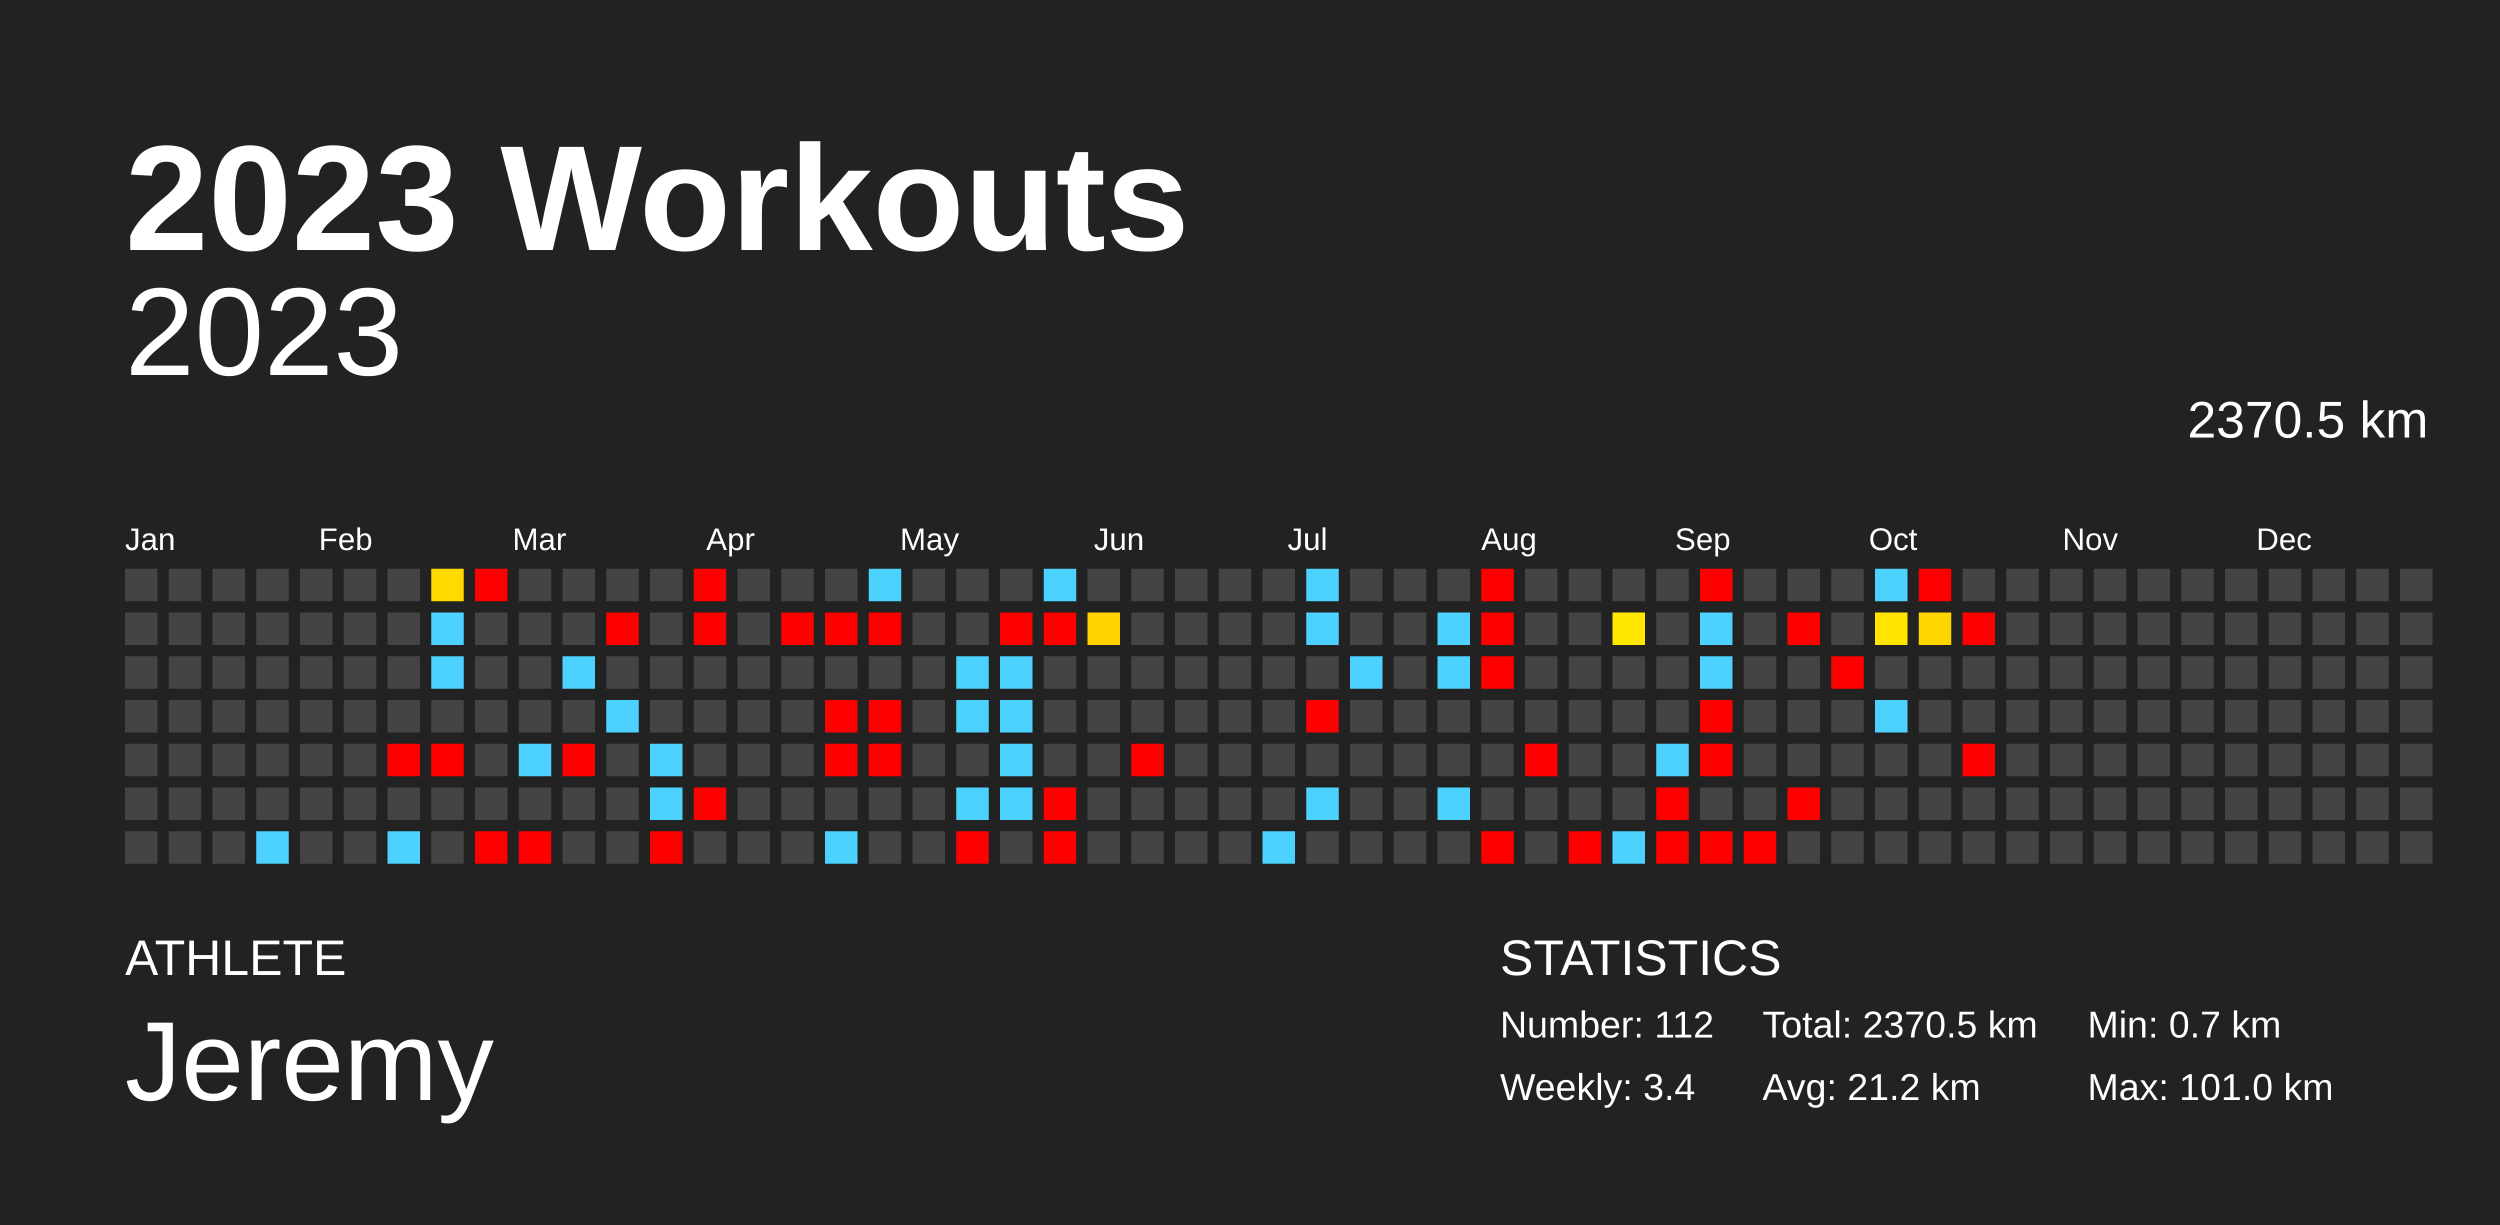
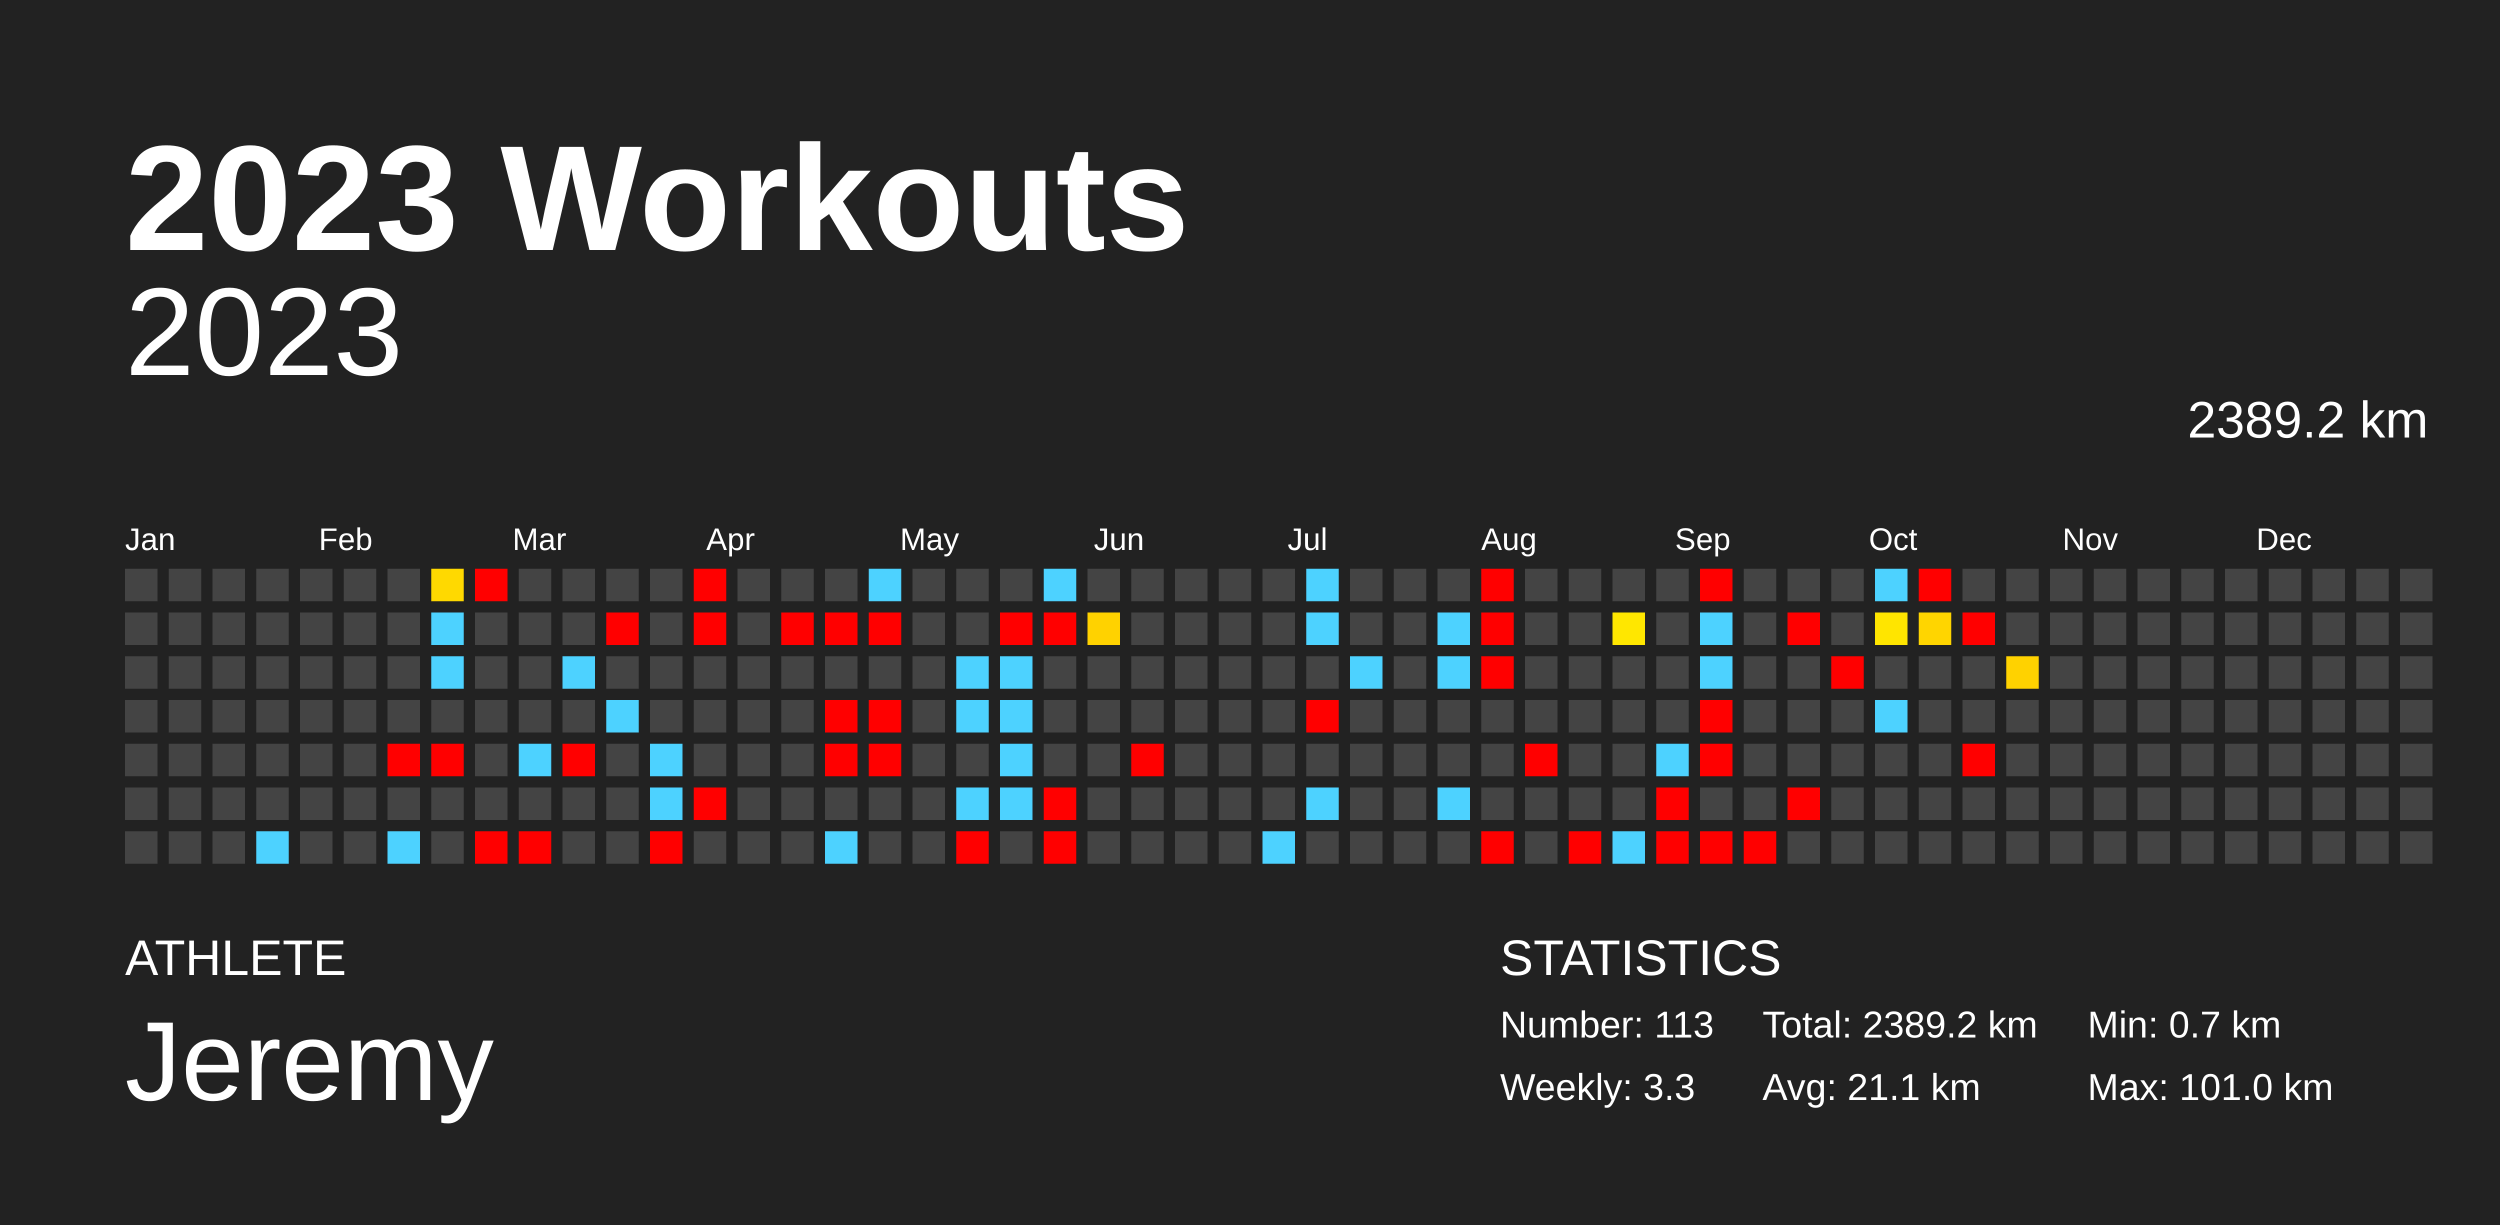
<svg xmlns="http://www.w3.org/2000/svg" baseProfile="full" height="98mm" version="1.1" viewBox="0,0,200,98" width="200mm">
  <defs />
  <rect fill="#222222" height="98" width="200" x="0" y="0" />
  <text fill="#FFFFFF" style="font-size:12px; font-family:Arial; font-weight:bold;" x="10" y="20">2023 Workouts</text>
  <text fill="#FFFFFF" style="font-size:4px; font-family:Arial" x="10" y="78">ATHLETE</text>
  <text fill="#FFFFFF" style="font-size:9px; font-family:Arial" x="10" y="88">Jeremy</text>
  <text fill="#FFFFFF" style="font-size:4px; font-family:Arial" x="120" y="78">STATISTICS</text>
-   <text fill="#FFFFFF" style="font-size:3px; font-family:Arial" x="120" y="83">Number: 112</text>
-   <text fill="#FFFFFF" style="font-size:3px; font-family:Arial" x="120" y="88">Weekly: 3.4</text>
-   <text fill="#FFFFFF" style="font-size:3px; font-family:Arial" x="141" y="83">Total: 2370.5 km</text>
-   <text fill="#FFFFFF" style="font-size:3px; font-family:Arial" x="141" y="88">Avg: 21.2 km</text>
+   <text fill="#FFFFFF" style="font-size:3px; font-family:Arial" x="120" y="83">Number: 113</text>
+   <text fill="#FFFFFF" style="font-size:3px; font-family:Arial" x="120" y="88">Weekly: 3.3</text>
+   <text fill="#FFFFFF" style="font-size:3px; font-family:Arial" x="141" y="83">Total: 2389.2 km</text>
+   <text fill="#FFFFFF" style="font-size:3px; font-family:Arial" x="141" y="88">Avg: 21.1 km</text>
  <text fill="#FFFFFF" style="font-size:3px; font-family:Arial" x="167" y="83">Min: 0.7 km</text>
  <text fill="#FFFFFF" style="font-size:3px; font-family:Arial" x="167" y="88">Max: 101.0 km</text>
  <text alignment-baseline="hanging" fill="#FFFFFF" style="font-size:10.0px; font-family:Arial;" x="10" y="30">2023</text>
-   <text alignment-baseline="hanging" fill="#FFFFFF" style="font-size:4.125px; font-family:Arial;" x="175" y="35">2370.5 km</text>
+   <text alignment-baseline="hanging" fill="#FFFFFF" style="font-size:4.125px; font-family:Arial;" x="175" y="35">2389.2 km</text>
  <text fill="#FFFFFF" style="font-size:2.5px; font-family:Arial" x="10.0" y="44">Jan</text>
  <text fill="#FFFFFF" style="font-size:2.5px; font-family:Arial" x="25.5" y="44">Feb</text>
  <text fill="#FFFFFF" style="font-size:2.5px; font-family:Arial" x="41.0" y="44">Mar</text>
  <text fill="#FFFFFF" style="font-size:2.5px; font-family:Arial" x="56.5" y="44">Apr</text>
  <text fill="#FFFFFF" style="font-size:2.5px; font-family:Arial" x="72.0" y="44">May</text>
  <text fill="#FFFFFF" style="font-size:2.5px; font-family:Arial" x="87.5" y="44">Jun</text>
  <text fill="#FFFFFF" style="font-size:2.5px; font-family:Arial" x="103.0" y="44">Jul</text>
  <text fill="#FFFFFF" style="font-size:2.5px; font-family:Arial" x="118.5" y="44">Aug</text>
  <text fill="#FFFFFF" style="font-size:2.5px; font-family:Arial" x="134.0" y="44">Sep</text>
  <text fill="#FFFFFF" style="font-size:2.5px; font-family:Arial" x="149.5" y="44">Oct</text>
  <text fill="#FFFFFF" style="font-size:2.5px; font-family:Arial" x="165.0" y="44">Nov</text>
  <text fill="#FFFFFF" style="font-size:2.5px; font-family:Arial" x="180.5" y="44">Dec</text>
  <rect fill="#444444" height="2.6" width="2.6" x="10.0" y="45.5" />
  <rect fill="#444444" height="2.6" width="2.6" x="10.0" y="49.0" />
  <rect fill="#444444" height="2.6" width="2.6" x="10.0" y="52.5" />
  <rect fill="#444444" height="2.6" width="2.6" x="10.0" y="56.0" />
  <rect fill="#444444" height="2.6" width="2.6" x="10.0" y="59.5" />
  <rect fill="#444444" height="2.6" width="2.6" x="10.0" y="63.0" />
  <rect fill="#444444" height="2.6" width="2.6" x="10.0" y="66.5" />
  <rect fill="#444444" height="2.6" width="2.6" x="13.5" y="45.5" />
  <rect fill="#444444" height="2.6" width="2.6" x="13.5" y="49.0" />
  <rect fill="#444444" height="2.6" width="2.6" x="13.5" y="52.5" />
  <rect fill="#444444" height="2.6" width="2.6" x="13.5" y="56.0" />
  <rect fill="#444444" height="2.6" width="2.6" x="13.5" y="59.5" />
  <rect fill="#444444" height="2.6" width="2.6" x="13.5" y="63.0" />
  <rect fill="#444444" height="2.6" width="2.6" x="13.5" y="66.5" />
  <rect fill="#444444" height="2.6" width="2.6" x="17.0" y="45.5" />
  <rect fill="#444444" height="2.6" width="2.6" x="17.0" y="49.0" />
  <rect fill="#444444" height="2.6" width="2.6" x="17.0" y="52.5" />
  <rect fill="#444444" height="2.6" width="2.6" x="17.0" y="56.0" />
  <rect fill="#444444" height="2.6" width="2.6" x="17.0" y="59.5" />
  <rect fill="#444444" height="2.6" width="2.6" x="17.0" y="63.0" />
  <rect fill="#444444" height="2.6" width="2.6" x="17.0" y="66.5" />
  <rect fill="#444444" height="2.6" width="2.6" x="20.5" y="45.5" />
  <rect fill="#444444" height="2.6" width="2.6" x="20.5" y="49.0" />
  <rect fill="#444444" height="2.6" width="2.6" x="20.5" y="52.5" />
  <rect fill="#444444" height="2.6" width="2.6" x="20.5" y="56.0" />
  <rect fill="#444444" height="2.6" width="2.6" x="20.5" y="59.5" />
  <rect fill="#444444" height="2.6" width="2.6" x="20.5" y="63.0" />
  <rect fill="#4dd2ff" height="2.6" width="2.6" x="20.5" y="66.5" />
  <rect fill="#444444" height="2.6" width="2.6" x="24.0" y="45.5" />
  <rect fill="#444444" height="2.6" width="2.6" x="24.0" y="49.0" />
  <rect fill="#444444" height="2.6" width="2.6" x="24.0" y="52.5" />
  <rect fill="#444444" height="2.6" width="2.6" x="24.0" y="56.0" />
  <rect fill="#444444" height="2.6" width="2.6" x="24.0" y="59.5" />
  <rect fill="#444444" height="2.6" width="2.6" x="24.0" y="63.0" />
  <rect fill="#444444" height="2.6" width="2.6" x="24.0" y="66.5" />
  <rect fill="#444444" height="2.6" width="2.6" x="27.5" y="45.5" />
  <rect fill="#444444" height="2.6" width="2.6" x="27.5" y="49.0" />
  <rect fill="#444444" height="2.6" width="2.6" x="27.5" y="52.5" />
  <rect fill="#444444" height="2.6" width="2.6" x="27.5" y="56.0" />
  <rect fill="#444444" height="2.6" width="2.6" x="27.5" y="59.5" />
  <rect fill="#444444" height="2.6" width="2.6" x="27.5" y="63.0" />
  <rect fill="#444444" height="2.6" width="2.6" x="27.5" y="66.5" />
  <rect fill="#444444" height="2.6" width="2.6" x="31.0" y="45.5" />
  <rect fill="#444444" height="2.6" width="2.6" x="31.0" y="49.0" />
  <rect fill="#444444" height="2.6" width="2.6" x="31.0" y="52.5" />
  <rect fill="#444444" height="2.6" width="2.6" x="31.0" y="56.0" />
  <rect fill="red" height="2.6" width="2.6" x="31.0" y="59.5" />
  <rect fill="#444444" height="2.6" width="2.6" x="31.0" y="63.0" />
  <rect fill="#4dd2ff" height="2.6" width="2.6" x="31.0" y="66.5" />
  <rect fill="#ffd900" height="2.6" width="2.6" x="34.5" y="45.5" />
  <rect fill="#4dd2ff" height="2.6" width="2.6" x="34.5" y="49.0" />
  <rect fill="#4dd2ff" height="2.6" width="2.6" x="34.5" y="52.5" />
  <rect fill="#444444" height="2.6" width="2.6" x="34.5" y="56.0" />
  <rect fill="red" height="2.6" width="2.6" x="34.5" y="59.5" />
  <rect fill="#444444" height="2.6" width="2.6" x="34.5" y="63.0" />
  <rect fill="#444444" height="2.6" width="2.6" x="34.5" y="66.5" />
  <rect fill="red" height="2.6" width="2.6" x="38.0" y="45.5" />
  <rect fill="#444444" height="2.6" width="2.6" x="38.0" y="49.0" />
  <rect fill="#444444" height="2.6" width="2.6" x="38.0" y="52.5" />
  <rect fill="#444444" height="2.6" width="2.6" x="38.0" y="56.0" />
  <rect fill="#444444" height="2.6" width="2.6" x="38.0" y="59.5" />
  <rect fill="#444444" height="2.6" width="2.6" x="38.0" y="63.0" />
  <rect fill="red" height="2.6" width="2.6" x="38.0" y="66.5" />
  <rect fill="#444444" height="2.6" width="2.6" x="41.5" y="45.5" />
  <rect fill="#444444" height="2.6" width="2.6" x="41.5" y="49.0" />
  <rect fill="#444444" height="2.6" width="2.6" x="41.5" y="52.5" />
  <rect fill="#444444" height="2.6" width="2.6" x="41.5" y="56.0" />
  <rect fill="#4dd2ff" height="2.6" width="2.6" x="41.5" y="59.5" />
  <rect fill="#444444" height="2.6" width="2.6" x="41.5" y="63.0" />
  <rect fill="red" height="2.6" width="2.6" x="41.5" y="66.5" />
  <rect fill="#444444" height="2.6" width="2.6" x="45.0" y="45.5" />
  <rect fill="#444444" height="2.6" width="2.6" x="45.0" y="49.0" />
  <rect fill="#4dd2ff" height="2.6" width="2.6" x="45.0" y="52.5" />
  <rect fill="#444444" height="2.6" width="2.6" x="45.0" y="56.0" />
  <rect fill="red" height="2.6" width="2.6" x="45.0" y="59.5" />
  <rect fill="#444444" height="2.6" width="2.6" x="45.0" y="63.0" />
  <rect fill="#444444" height="2.6" width="2.6" x="45.0" y="66.5" />
  <rect fill="#444444" height="2.6" width="2.6" x="48.5" y="45.5" />
  <rect fill="red" height="2.6" width="2.6" x="48.5" y="49.0" />
  <rect fill="#444444" height="2.6" width="2.6" x="48.5" y="52.5" />
  <rect fill="#4dd2ff" height="2.6" width="2.6" x="48.5" y="56.0" />
  <rect fill="#444444" height="2.6" width="2.6" x="48.5" y="59.5" />
  <rect fill="#444444" height="2.6" width="2.6" x="48.5" y="63.0" />
  <rect fill="#444444" height="2.6" width="2.6" x="48.5" y="66.5" />
  <rect fill="#444444" height="2.6" width="2.6" x="52.0" y="45.5" />
  <rect fill="#444444" height="2.6" width="2.6" x="52.0" y="49.0" />
  <rect fill="#444444" height="2.6" width="2.6" x="52.0" y="52.5" />
  <rect fill="#444444" height="2.6" width="2.6" x="52.0" y="56.0" />
  <rect fill="#4dd2ff" height="2.6" width="2.6" x="52.0" y="59.5" />
  <rect fill="#4dd2ff" height="2.6" width="2.6" x="52.0" y="63.0" />
  <rect fill="red" height="2.6" width="2.6" x="52.0" y="66.5" />
  <rect fill="red" height="2.6" width="2.6" x="55.5" y="45.5" />
  <rect fill="red" height="2.6" width="2.6" x="55.5" y="49.0" />
  <rect fill="#444444" height="2.6" width="2.6" x="55.5" y="52.5" />
  <rect fill="#444444" height="2.6" width="2.6" x="55.5" y="56.0" />
  <rect fill="#444444" height="2.6" width="2.6" x="55.5" y="59.5" />
  <rect fill="red" height="2.6" width="2.6" x="55.5" y="63.0" />
  <rect fill="#444444" height="2.6" width="2.6" x="55.5" y="66.5" />
  <rect fill="#444444" height="2.6" width="2.6" x="59.0" y="45.5" />
  <rect fill="#444444" height="2.6" width="2.6" x="59.0" y="49.0" />
  <rect fill="#444444" height="2.6" width="2.6" x="59.0" y="52.5" />
  <rect fill="#444444" height="2.6" width="2.6" x="59.0" y="56.0" />
  <rect fill="#444444" height="2.6" width="2.6" x="59.0" y="59.5" />
  <rect fill="#444444" height="2.6" width="2.6" x="59.0" y="63.0" />
  <rect fill="#444444" height="2.6" width="2.6" x="59.0" y="66.5" />
  <rect fill="#444444" height="2.6" width="2.6" x="62.5" y="45.5" />
  <rect fill="red" height="2.6" width="2.6" x="62.5" y="49.0" />
  <rect fill="#444444" height="2.6" width="2.6" x="62.5" y="52.5" />
  <rect fill="#444444" height="2.6" width="2.6" x="62.5" y="56.0" />
  <rect fill="#444444" height="2.6" width="2.6" x="62.5" y="59.5" />
  <rect fill="#444444" height="2.6" width="2.6" x="62.5" y="63.0" />
  <rect fill="#444444" height="2.6" width="2.6" x="62.5" y="66.5" />
  <rect fill="#444444" height="2.6" width="2.6" x="66.0" y="45.5" />
  <rect fill="red" height="2.6" width="2.6" x="66.0" y="49.0" />
  <rect fill="#444444" height="2.6" width="2.6" x="66.0" y="52.5" />
  <rect fill="red" height="2.6" width="2.6" x="66.0" y="56.0" />
  <rect fill="red" height="2.6" width="2.6" x="66.0" y="59.5" />
  <rect fill="#444444" height="2.6" width="2.6" x="66.0" y="63.0" />
  <rect fill="#4dd2ff" height="2.6" width="2.6" x="66.0" y="66.5" />
  <rect fill="#4dd2ff" height="2.6" width="2.6" x="69.5" y="45.5" />
  <rect fill="red" height="2.6" width="2.6" x="69.5" y="49.0" />
  <rect fill="#444444" height="2.6" width="2.6" x="69.5" y="52.5" />
  <rect fill="red" height="2.6" width="2.6" x="69.5" y="56.0" />
  <rect fill="red" height="2.6" width="2.6" x="69.5" y="59.5" />
  <rect fill="#444444" height="2.6" width="2.6" x="69.5" y="63.0" />
  <rect fill="#444444" height="2.6" width="2.6" x="69.5" y="66.5" />
  <rect fill="#444444" height="2.6" width="2.6" x="73.0" y="45.5" />
  <rect fill="#444444" height="2.6" width="2.6" x="73.0" y="49.0" />
  <rect fill="#444444" height="2.6" width="2.6" x="73.0" y="52.5" />
  <rect fill="#444444" height="2.6" width="2.6" x="73.0" y="56.0" />
  <rect fill="#444444" height="2.6" width="2.6" x="73.0" y="59.5" />
  <rect fill="#444444" height="2.6" width="2.6" x="73.0" y="63.0" />
  <rect fill="#444444" height="2.6" width="2.6" x="73.0" y="66.5" />
  <rect fill="#444444" height="2.6" width="2.6" x="76.5" y="45.5" />
  <rect fill="#444444" height="2.6" width="2.6" x="76.5" y="49.0" />
  <rect fill="#4dd2ff" height="2.6" width="2.6" x="76.5" y="52.5" />
  <rect fill="#4dd2ff" height="2.6" width="2.6" x="76.5" y="56.0" />
  <rect fill="#444444" height="2.6" width="2.6" x="76.5" y="59.5" />
  <rect fill="#4dd2ff" height="2.6" width="2.6" x="76.5" y="63.0" />
  <rect fill="red" height="2.6" width="2.6" x="76.5" y="66.5" />
  <rect fill="#444444" height="2.6" width="2.6" x="80.0" y="45.5" />
  <rect fill="red" height="2.6" width="2.6" x="80.0" y="49.0" />
  <rect fill="#4dd2ff" height="2.6" width="2.6" x="80.0" y="52.5" />
  <rect fill="#4dd2ff" height="2.6" width="2.6" x="80.0" y="56.0" />
  <rect fill="#4dd2ff" height="2.6" width="2.6" x="80.0" y="59.5" />
  <rect fill="#4dd2ff" height="2.6" width="2.6" x="80.0" y="63.0" />
  <rect fill="#444444" height="2.6" width="2.6" x="80.0" y="66.5" />
  <rect fill="#4dd2ff" height="2.6" width="2.6" x="83.5" y="45.5" />
  <rect fill="red" height="2.6" width="2.6" x="83.5" y="49.0" />
  <rect fill="#444444" height="2.6" width="2.6" x="83.5" y="52.5" />
  <rect fill="#444444" height="2.6" width="2.6" x="83.5" y="56.0" />
  <rect fill="#444444" height="2.6" width="2.6" x="83.5" y="59.5" />
  <rect fill="red" height="2.6" width="2.6" x="83.5" y="63.0" />
  <rect fill="red" height="2.6" width="2.6" x="83.5" y="66.5" />
  <rect fill="#444444" height="2.6" width="2.6" x="87.0" y="45.5" />
  <rect fill="#ffd200" height="2.6" width="2.6" x="87.0" y="49.0" />
  <rect fill="#444444" height="2.6" width="2.6" x="87.0" y="52.5" />
  <rect fill="#444444" height="2.6" width="2.6" x="87.0" y="56.0" />
  <rect fill="#444444" height="2.6" width="2.6" x="87.0" y="59.5" />
  <rect fill="#444444" height="2.6" width="2.6" x="87.0" y="63.0" />
  <rect fill="#444444" height="2.6" width="2.6" x="87.0" y="66.5" />
  <rect fill="#444444" height="2.6" width="2.6" x="90.5" y="45.5" />
  <rect fill="#444444" height="2.6" width="2.6" x="90.5" y="49.0" />
  <rect fill="#444444" height="2.6" width="2.6" x="90.5" y="52.5" />
  <rect fill="#444444" height="2.6" width="2.6" x="90.5" y="56.0" />
  <rect fill="red" height="2.6" width="2.6" x="90.5" y="59.5" />
  <rect fill="#444444" height="2.6" width="2.6" x="90.5" y="63.0" />
  <rect fill="#444444" height="2.6" width="2.6" x="90.5" y="66.5" />
  <rect fill="#444444" height="2.6" width="2.6" x="94.0" y="45.5" />
  <rect fill="#444444" height="2.6" width="2.6" x="94.0" y="49.0" />
  <rect fill="#444444" height="2.6" width="2.6" x="94.0" y="52.5" />
  <rect fill="#444444" height="2.6" width="2.6" x="94.0" y="56.0" />
  <rect fill="#444444" height="2.6" width="2.6" x="94.0" y="59.5" />
  <rect fill="#444444" height="2.6" width="2.6" x="94.0" y="63.0" />
  <rect fill="#444444" height="2.6" width="2.6" x="94.0" y="66.5" />
  <rect fill="#444444" height="2.6" width="2.6" x="97.5" y="45.5" />
  <rect fill="#444444" height="2.6" width="2.6" x="97.5" y="49.0" />
  <rect fill="#444444" height="2.6" width="2.6" x="97.5" y="52.5" />
  <rect fill="#444444" height="2.6" width="2.6" x="97.5" y="56.0" />
  <rect fill="#444444" height="2.6" width="2.6" x="97.5" y="59.5" />
  <rect fill="#444444" height="2.6" width="2.6" x="97.5" y="63.0" />
  <rect fill="#444444" height="2.6" width="2.6" x="97.5" y="66.5" />
  <rect fill="#444444" height="2.6" width="2.6" x="101.0" y="45.5" />
  <rect fill="#444444" height="2.6" width="2.6" x="101.0" y="49.0" />
  <rect fill="#444444" height="2.6" width="2.6" x="101.0" y="52.5" />
  <rect fill="#444444" height="2.6" width="2.6" x="101.0" y="56.0" />
  <rect fill="#444444" height="2.6" width="2.6" x="101.0" y="59.5" />
  <rect fill="#444444" height="2.6" width="2.6" x="101.0" y="63.0" />
  <rect fill="#4dd2ff" height="2.6" width="2.6" x="101.0" y="66.5" />
  <rect fill="#4dd2ff" height="2.6" width="2.6" x="104.5" y="45.5" />
  <rect fill="#4dd2ff" height="2.6" width="2.6" x="104.5" y="49.0" />
  <rect fill="#444444" height="2.6" width="2.6" x="104.5" y="52.5" />
  <rect fill="red" height="2.6" width="2.6" x="104.5" y="56.0" />
  <rect fill="#444444" height="2.6" width="2.6" x="104.5" y="59.5" />
  <rect fill="#4dd2ff" height="2.6" width="2.6" x="104.5" y="63.0" />
  <rect fill="#444444" height="2.6" width="2.6" x="104.5" y="66.5" />
  <rect fill="#444444" height="2.6" width="2.6" x="108.0" y="45.5" />
  <rect fill="#444444" height="2.6" width="2.6" x="108.0" y="49.0" />
  <rect fill="#4dd2ff" height="2.6" width="2.6" x="108.0" y="52.5" />
  <rect fill="#444444" height="2.6" width="2.6" x="108.0" y="56.0" />
  <rect fill="#444444" height="2.6" width="2.6" x="108.0" y="59.5" />
  <rect fill="#444444" height="2.6" width="2.6" x="108.0" y="63.0" />
  <rect fill="#444444" height="2.6" width="2.6" x="108.0" y="66.5" />
  <rect fill="#444444" height="2.6" width="2.6" x="111.5" y="45.5" />
  <rect fill="#444444" height="2.6" width="2.6" x="111.5" y="49.0" />
  <rect fill="#444444" height="2.6" width="2.6" x="111.5" y="52.5" />
  <rect fill="#444444" height="2.6" width="2.6" x="111.5" y="56.0" />
  <rect fill="#444444" height="2.6" width="2.6" x="111.5" y="59.5" />
  <rect fill="#444444" height="2.6" width="2.6" x="111.5" y="63.0" />
  <rect fill="#444444" height="2.6" width="2.6" x="111.5" y="66.5" />
  <rect fill="#444444" height="2.6" width="2.6" x="115.0" y="45.5" />
  <rect fill="#4dd2ff" height="2.6" width="2.6" x="115.0" y="49.0" />
  <rect fill="#4dd2ff" height="2.6" width="2.6" x="115.0" y="52.5" />
  <rect fill="#444444" height="2.6" width="2.6" x="115.0" y="56.0" />
  <rect fill="#444444" height="2.6" width="2.6" x="115.0" y="59.5" />
  <rect fill="#4dd2ff" height="2.6" width="2.6" x="115.0" y="63.0" />
  <rect fill="#444444" height="2.6" width="2.6" x="115.0" y="66.5" />
  <rect fill="red" height="2.6" width="2.6" x="118.5" y="45.5" />
  <rect fill="red" height="2.6" width="2.6" x="118.5" y="49.0" />
  <rect fill="red" height="2.6" width="2.6" x="118.5" y="52.5" />
  <rect fill="#444444" height="2.6" width="2.6" x="118.5" y="56.0" />
  <rect fill="#444444" height="2.6" width="2.6" x="118.5" y="59.5" />
  <rect fill="#444444" height="2.6" width="2.6" x="118.5" y="63.0" />
  <rect fill="red" height="2.6" width="2.6" x="118.5" y="66.5" />
  <rect fill="#444444" height="2.6" width="2.6" x="122.0" y="45.5" />
  <rect fill="#444444" height="2.6" width="2.6" x="122.0" y="49.0" />
  <rect fill="#444444" height="2.6" width="2.6" x="122.0" y="52.5" />
  <rect fill="#444444" height="2.6" width="2.6" x="122.0" y="56.0" />
  <rect fill="red" height="2.6" width="2.6" x="122.0" y="59.5" />
  <rect fill="#444444" height="2.6" width="2.6" x="122.0" y="63.0" />
  <rect fill="#444444" height="2.6" width="2.6" x="122.0" y="66.5" />
  <rect fill="#444444" height="2.6" width="2.6" x="125.5" y="45.5" />
  <rect fill="#444444" height="2.6" width="2.6" x="125.5" y="49.0" />
  <rect fill="#444444" height="2.6" width="2.6" x="125.5" y="52.5" />
  <rect fill="#444444" height="2.6" width="2.6" x="125.5" y="56.0" />
  <rect fill="#444444" height="2.6" width="2.6" x="125.5" y="59.5" />
  <rect fill="#444444" height="2.6" width="2.6" x="125.5" y="63.0" />
  <rect fill="red" height="2.6" width="2.6" x="125.5" y="66.5" />
  <rect fill="#444444" height="2.6" width="2.6" x="129.0" y="45.5" />
  <rect fill="#ffe700" height="2.6" width="2.6" x="129.0" y="49.0" />
  <rect fill="#444444" height="2.6" width="2.6" x="129.0" y="52.5" />
  <rect fill="#444444" height="2.6" width="2.6" x="129.0" y="56.0" />
  <rect fill="#444444" height="2.6" width="2.6" x="129.0" y="59.5" />
  <rect fill="#444444" height="2.6" width="2.6" x="129.0" y="63.0" />
  <rect fill="#4dd2ff" height="2.6" width="2.6" x="129.0" y="66.5" />
  <rect fill="#444444" height="2.6" width="2.6" x="132.5" y="45.5" />
  <rect fill="#444444" height="2.6" width="2.6" x="132.5" y="49.0" />
  <rect fill="#444444" height="2.6" width="2.6" x="132.5" y="52.5" />
  <rect fill="#444444" height="2.6" width="2.6" x="132.5" y="56.0" />
  <rect fill="#4dd2ff" height="2.6" width="2.6" x="132.5" y="59.5" />
  <rect fill="red" height="2.6" width="2.6" x="132.5" y="63.0" />
  <rect fill="red" height="2.6" width="2.6" x="132.5" y="66.5" />
  <rect fill="red" height="2.6" width="2.6" x="136.0" y="45.5" />
  <rect fill="#4dd2ff" height="2.6" width="2.6" x="136.0" y="49.0" />
  <rect fill="#4dd2ff" height="2.6" width="2.6" x="136.0" y="52.5" />
  <rect fill="red" height="2.6" width="2.6" x="136.0" y="56.0" />
  <rect fill="red" height="2.6" width="2.6" x="136.0" y="59.5" />
  <rect fill="#444444" height="2.6" width="2.6" x="136.0" y="63.0" />
  <rect fill="red" height="2.6" width="2.6" x="136.0" y="66.5" />
  <rect fill="#444444" height="2.6" width="2.6" x="139.5" y="45.5" />
  <rect fill="#444444" height="2.6" width="2.6" x="139.5" y="49.0" />
  <rect fill="#444444" height="2.6" width="2.6" x="139.5" y="52.5" />
  <rect fill="#444444" height="2.6" width="2.6" x="139.5" y="56.0" />
  <rect fill="#444444" height="2.6" width="2.6" x="139.5" y="59.5" />
  <rect fill="#444444" height="2.6" width="2.6" x="139.5" y="63.0" />
  <rect fill="red" height="2.6" width="2.6" x="139.5" y="66.5" />
  <rect fill="#444444" height="2.6" width="2.6" x="143.0" y="45.5" />
  <rect fill="red" height="2.6" width="2.6" x="143.0" y="49.0" />
  <rect fill="#444444" height="2.6" width="2.6" x="143.0" y="52.5" />
  <rect fill="#444444" height="2.6" width="2.6" x="143.0" y="56.0" />
  <rect fill="#444444" height="2.6" width="2.6" x="143.0" y="59.5" />
  <rect fill="red" height="2.6" width="2.6" x="143.0" y="63.0" />
  <rect fill="#444444" height="2.6" width="2.6" x="143.0" y="66.5" />
  <rect fill="#444444" height="2.6" width="2.6" x="146.5" y="45.5" />
  <rect fill="#444444" height="2.6" width="2.6" x="146.5" y="49.0" />
  <rect fill="red" height="2.6" width="2.6" x="146.5" y="52.5" />
  <rect fill="#444444" height="2.6" width="2.6" x="146.5" y="56.0" />
  <rect fill="#444444" height="2.6" width="2.6" x="146.5" y="59.5" />
  <rect fill="#444444" height="2.6" width="2.6" x="146.5" y="63.0" />
  <rect fill="#444444" height="2.6" width="2.6" x="146.5" y="66.5" />
  <rect fill="#4dd2ff" height="2.6" width="2.6" x="150.0" y="45.5" />
  <rect fill="#ffe500" height="2.6" width="2.6" x="150.0" y="49.0" />
  <rect fill="#444444" height="2.6" width="2.6" x="150.0" y="52.5" />
  <rect fill="#4dd2ff" height="2.6" width="2.6" x="150.0" y="56.0" />
  <rect fill="#444444" height="2.6" width="2.6" x="150.0" y="59.5" />
  <rect fill="#444444" height="2.6" width="2.6" x="150.0" y="63.0" />
  <rect fill="#444444" height="2.6" width="2.6" x="150.0" y="66.5" />
  <rect fill="red" height="2.6" width="2.6" x="153.5" y="45.5" />
  <rect fill="#ffd500" height="2.6" width="2.6" x="153.5" y="49.0" />
  <rect fill="#444444" height="2.6" width="2.6" x="153.5" y="52.5" />
  <rect fill="#444444" height="2.6" width="2.6" x="153.5" y="56.0" />
  <rect fill="#444444" height="2.6" width="2.6" x="153.5" y="59.5" />
  <rect fill="#444444" height="2.6" width="2.6" x="153.5" y="63.0" />
  <rect fill="#444444" height="2.6" width="2.6" x="153.5" y="66.5" />
  <rect fill="#444444" height="2.6" width="2.6" x="157.0" y="45.5" />
  <rect fill="red" height="2.6" width="2.6" x="157.0" y="49.0" />
  <rect fill="#444444" height="2.6" width="2.6" x="157.0" y="52.5" />
  <rect fill="#444444" height="2.6" width="2.6" x="157.0" y="56.0" />
  <rect fill="red" height="2.6" width="2.6" x="157.0" y="59.5" />
  <rect fill="#444444" height="2.6" width="2.6" x="157.0" y="63.0" />
  <rect fill="#444444" height="2.6" width="2.6" x="157.0" y="66.5" />
  <rect fill="#444444" height="2.6" width="2.6" x="160.5" y="45.5" />
  <rect fill="#444444" height="2.6" width="2.6" x="160.5" y="49.0" />
-   <rect fill="#444444" height="2.6" width="2.6" x="160.5" y="52.5" />
+   <rect fill="#ffd200" height="2.6" width="2.6" x="160.5" y="52.5" />
  <rect fill="#444444" height="2.6" width="2.6" x="160.5" y="56.0" />
  <rect fill="#444444" height="2.6" width="2.6" x="160.5" y="59.5" />
  <rect fill="#444444" height="2.6" width="2.6" x="160.5" y="63.0" />
  <rect fill="#444444" height="2.6" width="2.6" x="160.5" y="66.5" />
  <rect fill="#444444" height="2.6" width="2.6" x="164.0" y="45.5" />
  <rect fill="#444444" height="2.6" width="2.6" x="164.0" y="49.0" />
  <rect fill="#444444" height="2.6" width="2.6" x="164.0" y="52.5" />
  <rect fill="#444444" height="2.6" width="2.6" x="164.0" y="56.0" />
  <rect fill="#444444" height="2.6" width="2.6" x="164.0" y="59.5" />
  <rect fill="#444444" height="2.6" width="2.6" x="164.0" y="63.0" />
  <rect fill="#444444" height="2.6" width="2.6" x="164.0" y="66.5" />
  <rect fill="#444444" height="2.6" width="2.6" x="167.5" y="45.5" />
  <rect fill="#444444" height="2.6" width="2.6" x="167.5" y="49.0" />
  <rect fill="#444444" height="2.6" width="2.6" x="167.5" y="52.5" />
  <rect fill="#444444" height="2.6" width="2.6" x="167.5" y="56.0" />
  <rect fill="#444444" height="2.6" width="2.6" x="167.5" y="59.5" />
  <rect fill="#444444" height="2.6" width="2.6" x="167.5" y="63.0" />
  <rect fill="#444444" height="2.6" width="2.6" x="167.5" y="66.5" />
  <rect fill="#444444" height="2.6" width="2.6" x="171.0" y="45.5" />
  <rect fill="#444444" height="2.6" width="2.6" x="171.0" y="49.0" />
  <rect fill="#444444" height="2.6" width="2.6" x="171.0" y="52.5" />
  <rect fill="#444444" height="2.6" width="2.6" x="171.0" y="56.0" />
  <rect fill="#444444" height="2.6" width="2.6" x="171.0" y="59.5" />
  <rect fill="#444444" height="2.6" width="2.6" x="171.0" y="63.0" />
  <rect fill="#444444" height="2.6" width="2.6" x="171.0" y="66.5" />
  <rect fill="#444444" height="2.6" width="2.6" x="174.5" y="45.5" />
  <rect fill="#444444" height="2.6" width="2.6" x="174.5" y="49.0" />
  <rect fill="#444444" height="2.6" width="2.6" x="174.5" y="52.5" />
  <rect fill="#444444" height="2.6" width="2.6" x="174.5" y="56.0" />
  <rect fill="#444444" height="2.6" width="2.6" x="174.5" y="59.5" />
  <rect fill="#444444" height="2.6" width="2.6" x="174.5" y="63.0" />
  <rect fill="#444444" height="2.6" width="2.6" x="174.5" y="66.5" />
  <rect fill="#444444" height="2.6" width="2.6" x="178.0" y="45.5" />
  <rect fill="#444444" height="2.6" width="2.6" x="178.0" y="49.0" />
  <rect fill="#444444" height="2.6" width="2.6" x="178.0" y="52.5" />
  <rect fill="#444444" height="2.6" width="2.6" x="178.0" y="56.0" />
  <rect fill="#444444" height="2.6" width="2.6" x="178.0" y="59.5" />
  <rect fill="#444444" height="2.6" width="2.6" x="178.0" y="63.0" />
  <rect fill="#444444" height="2.6" width="2.6" x="178.0" y="66.5" />
  <rect fill="#444444" height="2.6" width="2.6" x="181.5" y="45.5" />
  <rect fill="#444444" height="2.6" width="2.6" x="181.5" y="49.0" />
  <rect fill="#444444" height="2.6" width="2.6" x="181.5" y="52.5" />
  <rect fill="#444444" height="2.6" width="2.6" x="181.5" y="56.0" />
  <rect fill="#444444" height="2.6" width="2.6" x="181.5" y="59.5" />
  <rect fill="#444444" height="2.6" width="2.6" x="181.5" y="63.0" />
  <rect fill="#444444" height="2.6" width="2.6" x="181.5" y="66.5" />
  <rect fill="#444444" height="2.6" width="2.6" x="185.0" y="45.5" />
  <rect fill="#444444" height="2.6" width="2.6" x="185.0" y="49.0" />
  <rect fill="#444444" height="2.6" width="2.6" x="185.0" y="52.5" />
  <rect fill="#444444" height="2.6" width="2.6" x="185.0" y="56.0" />
  <rect fill="#444444" height="2.6" width="2.6" x="185.0" y="59.5" />
  <rect fill="#444444" height="2.6" width="2.6" x="185.0" y="63.0" />
  <rect fill="#444444" height="2.6" width="2.6" x="185.0" y="66.5" />
  <rect fill="#444444" height="2.6" width="2.6" x="188.5" y="45.5" />
  <rect fill="#444444" height="2.6" width="2.6" x="188.5" y="49.0" />
  <rect fill="#444444" height="2.6" width="2.6" x="188.5" y="52.5" />
  <rect fill="#444444" height="2.6" width="2.6" x="188.5" y="56.0" />
  <rect fill="#444444" height="2.6" width="2.6" x="188.5" y="59.5" />
  <rect fill="#444444" height="2.6" width="2.6" x="188.5" y="63.0" />
  <rect fill="#444444" height="2.6" width="2.6" x="188.5" y="66.5" />
  <rect fill="#444444" height="2.6" width="2.6" x="192.0" y="45.5" />
  <rect fill="#444444" height="2.6" width="2.6" x="192.0" y="49.0" />
  <rect fill="#444444" height="2.6" width="2.6" x="192.0" y="52.5" />
  <rect fill="#444444" height="2.6" width="2.6" x="192.0" y="56.0" />
  <rect fill="#444444" height="2.6" width="2.6" x="192.0" y="59.5" />
  <rect fill="#444444" height="2.6" width="2.6" x="192.0" y="63.0" />
  <rect fill="#444444" height="2.6" width="2.6" x="192.0" y="66.5" />
</svg>
